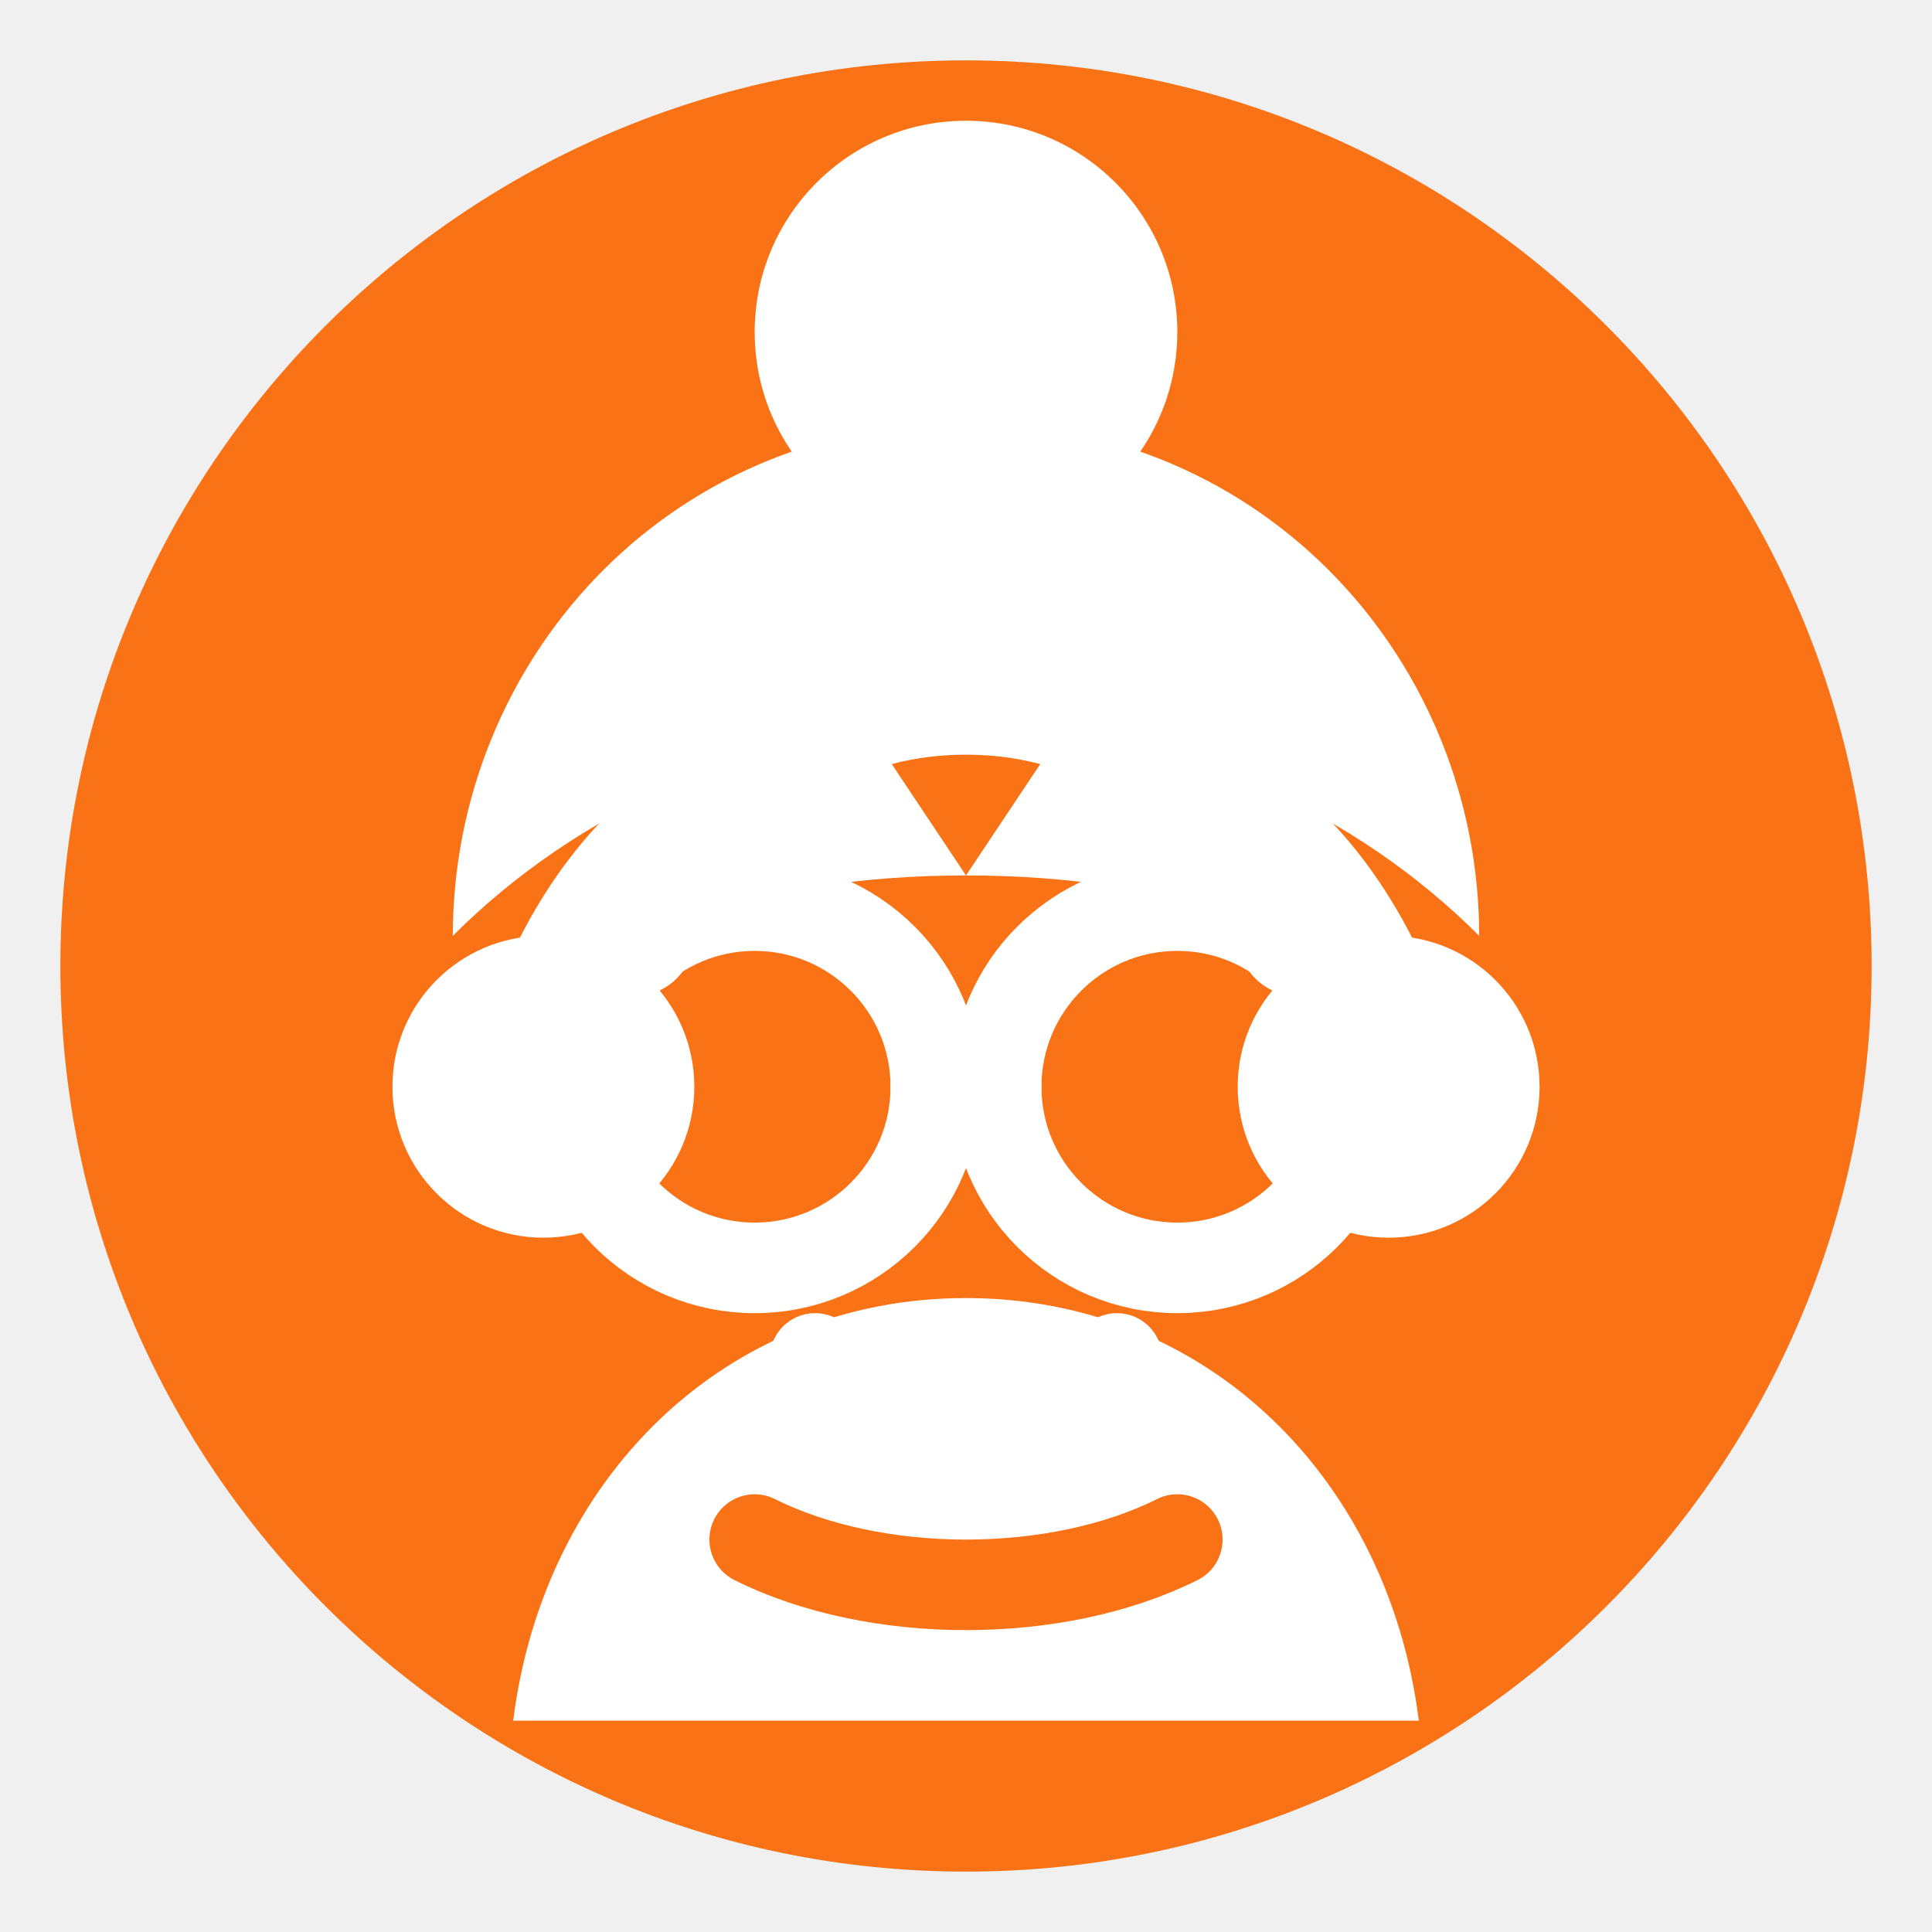
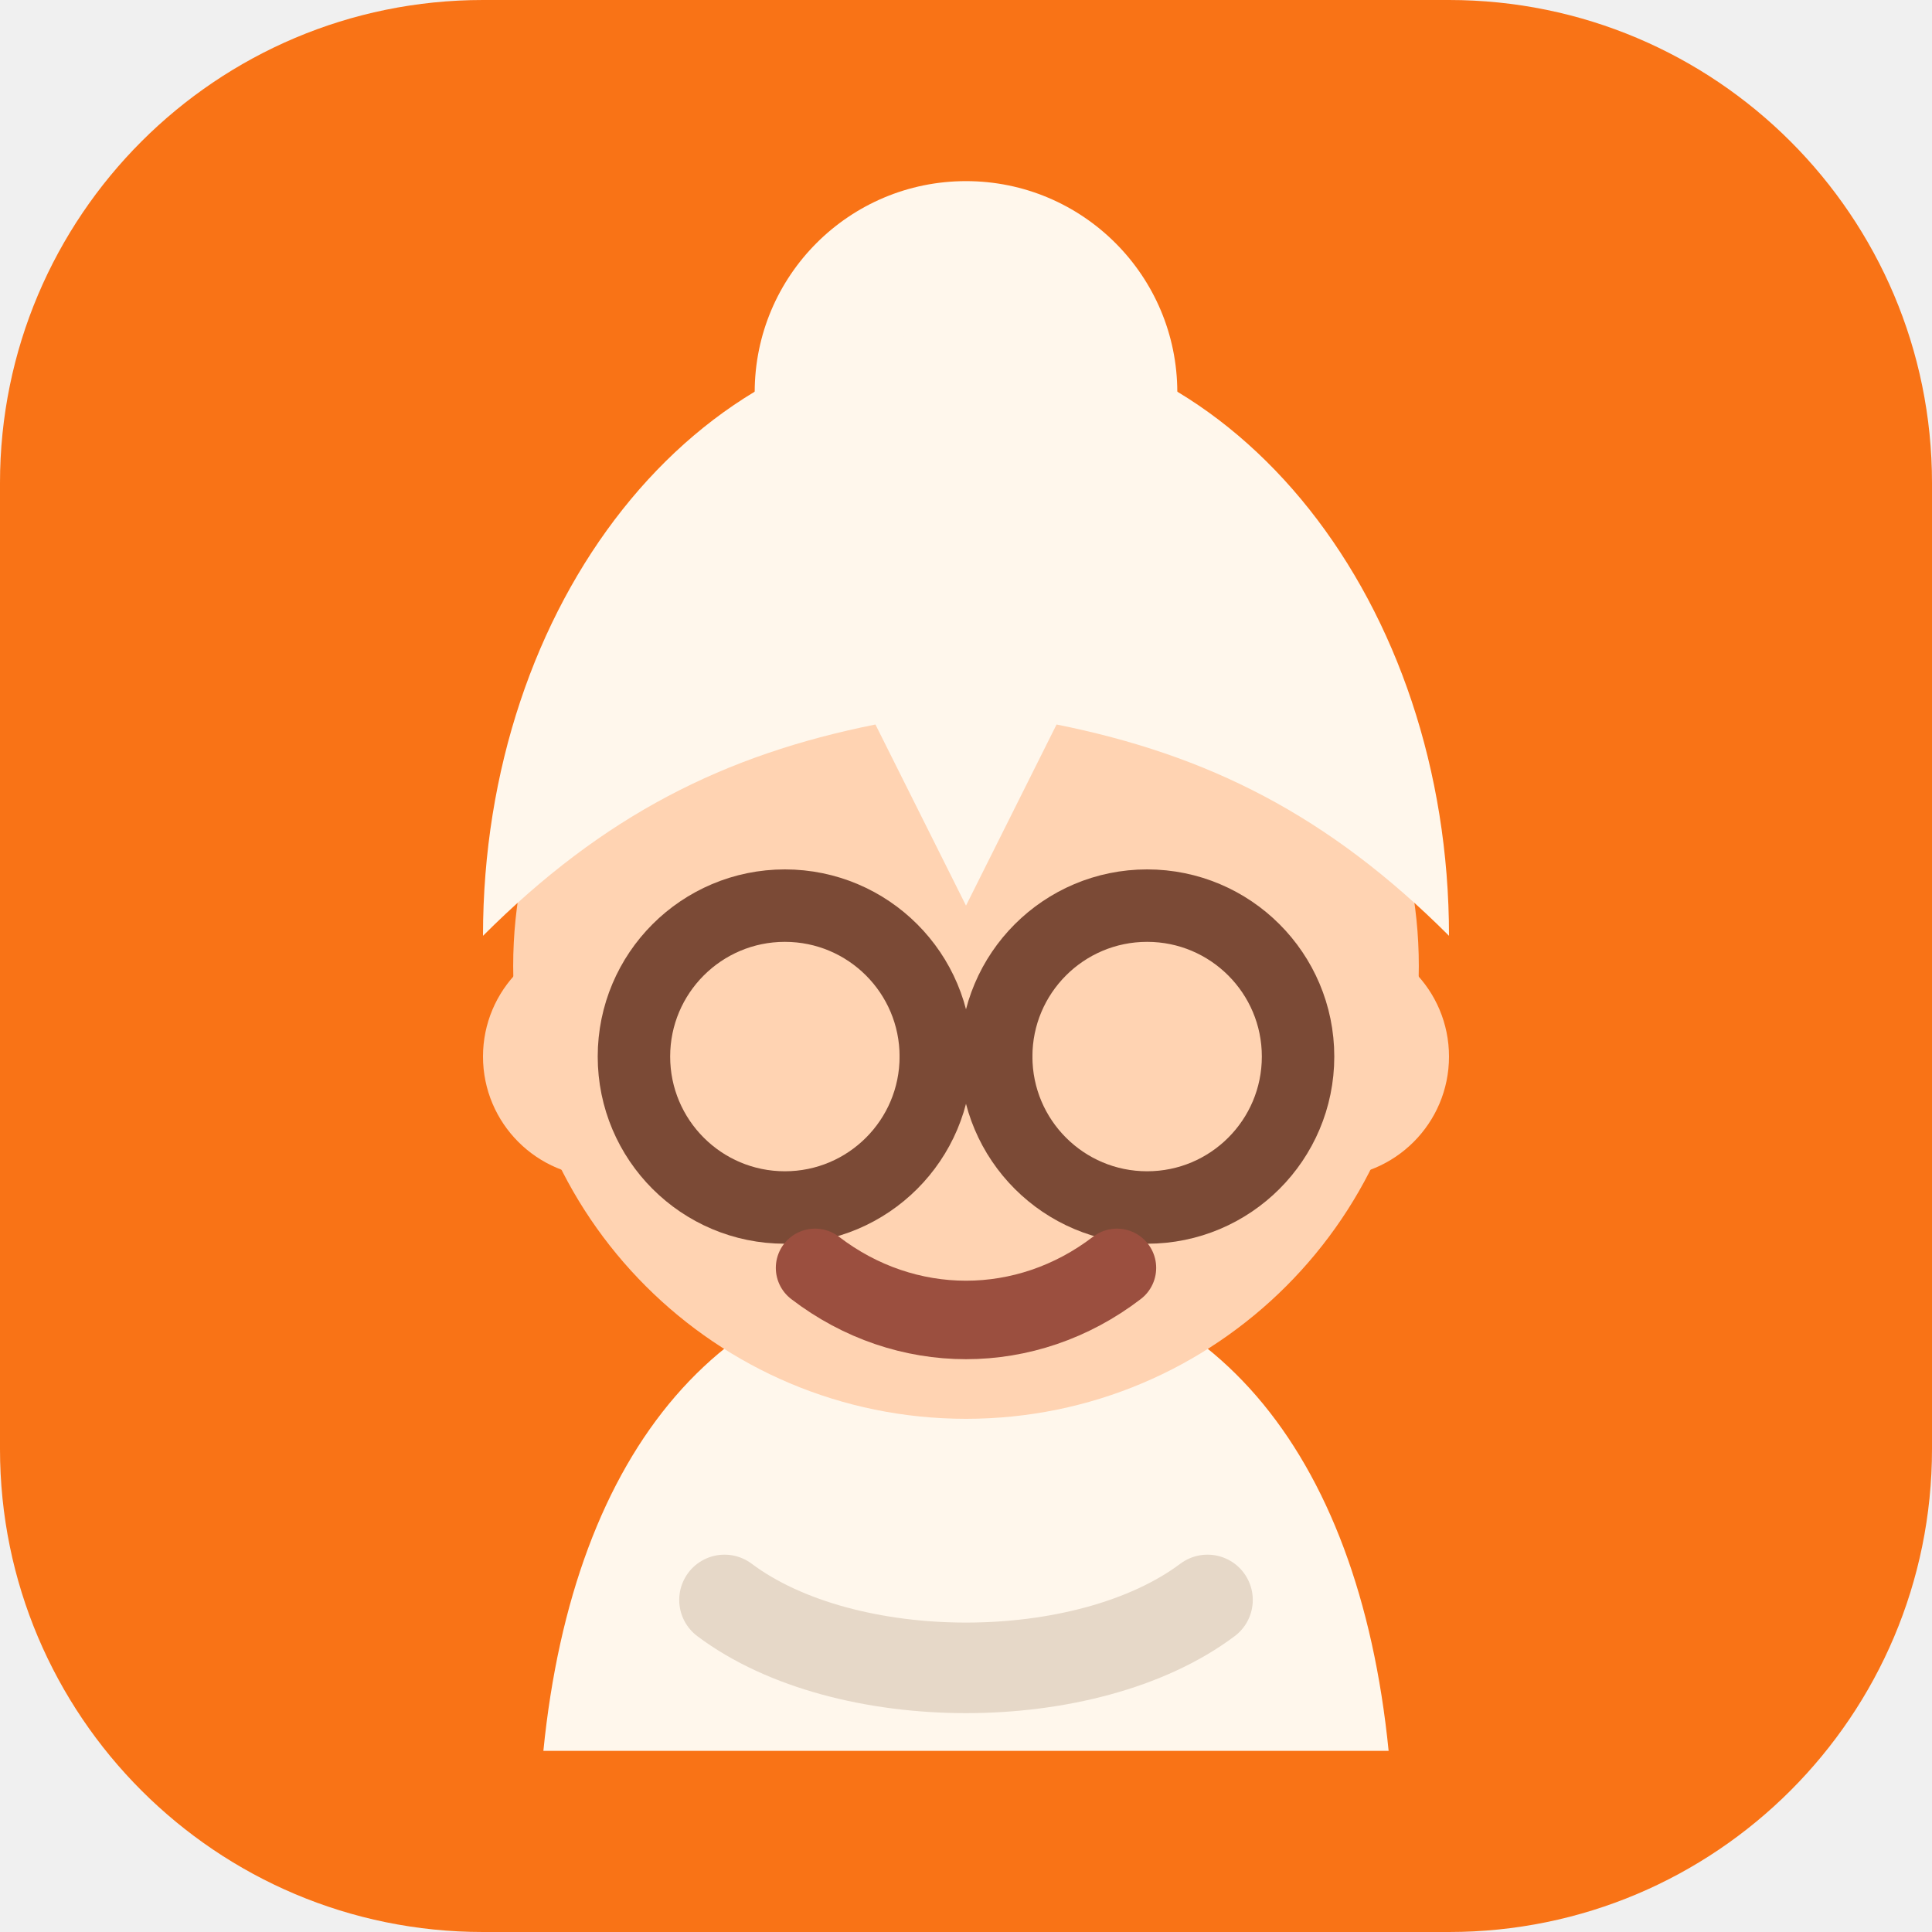
<svg xmlns="http://www.w3.org/2000/svg" viewBox="0 0 64 64">
-   <circle cx="32" cy="32" r="30" fill="#f97316" />
-   <path fill="#fff" d="M17 57c1-8 7-14 15-14s14 6 15 14H17Z" />
-   <path fill="#fff" d="M15 31c0-9 7-17 17-17s17 8 17 17c-4-4-10-7-17-7s-13 3-17 7Z" />
-   <path fill="#fff" d="M16 34c2-6 6-10 12-11l4 6 4-6c6 1 10 5 12 11-4-3-9-5-16-5s-12 2-16 5Z" />
-   <circle cx="32" cy="11" r="7" fill="#fff" />
-   <circle cx="18" cy="36" r="5" fill="#fff" />
-   <circle cx="46" cy="36" r="5" fill="#fff" />
-   <path d="M21 31c2-5 6-8 11-8s9 3 11 8" fill="none" stroke="#fff" stroke-width="4" stroke-linecap="round" />
-   <circle cx="25" cy="36" r="6" fill="none" stroke="#fff" stroke-width="3" />
-   <circle cx="39" cy="36" r="6" fill="none" stroke="#fff" stroke-width="3" />
-   <path d="M31 36h2" stroke="#fff" stroke-width="3" stroke-linecap="round" />
-   <path d="M27 45c3 2 7 2 10 0" fill="none" stroke="#fff" stroke-width="3" stroke-linecap="round" />
-   <path d="M25 51c4 2 10 2 14 0" fill="none" stroke="#f97316" stroke-width="3" stroke-linecap="round" />
+   <rect width="64" height="64" rx="16" fill="#f97316" />
+   <path fill="#fff7ec" d="M18 58c1-10 6-16 14-16s13 6 14 16H18Z" />
+   <circle cx="32" cy="32" r="15" fill="#ffd3b2" />
+   <circle cx="32" cy="13" r="7" fill="#fff7ec" />
+   <path fill="#fff7ec" d="M16 31c0-11 7-20 16-20s16 9 16 20c-4-4-8-6-13-7l-3 6-3-6c-5 1-9 3-13 7Z" />
+   <circle cx="20" cy="35" r="4" fill="#ffd3b2" />
+   <circle cx="44" cy="35" r="4" fill="#ffd3b2" />
+   <circle cx="26" cy="35" r="5" fill="none" stroke="#7b4a36" stroke-width="2.4" />
+   <circle cx="38" cy="35" r="5" fill="none" stroke="#7b4a36" stroke-width="2.4" />
+   <path d="M31 35h2" stroke="#7b4a36" stroke-width="2.4" stroke-linecap="round" />
+   <path d="M27 42c3 2.3 7 2.3 10 0" fill="none" stroke="#9b4f3f" stroke-width="2.6" stroke-linecap="round" />
+   <path d="M24 53c4 3 12 3 16 0" fill="none" stroke="#e6d8c8" stroke-width="3" stroke-linecap="round" />
</svg>
